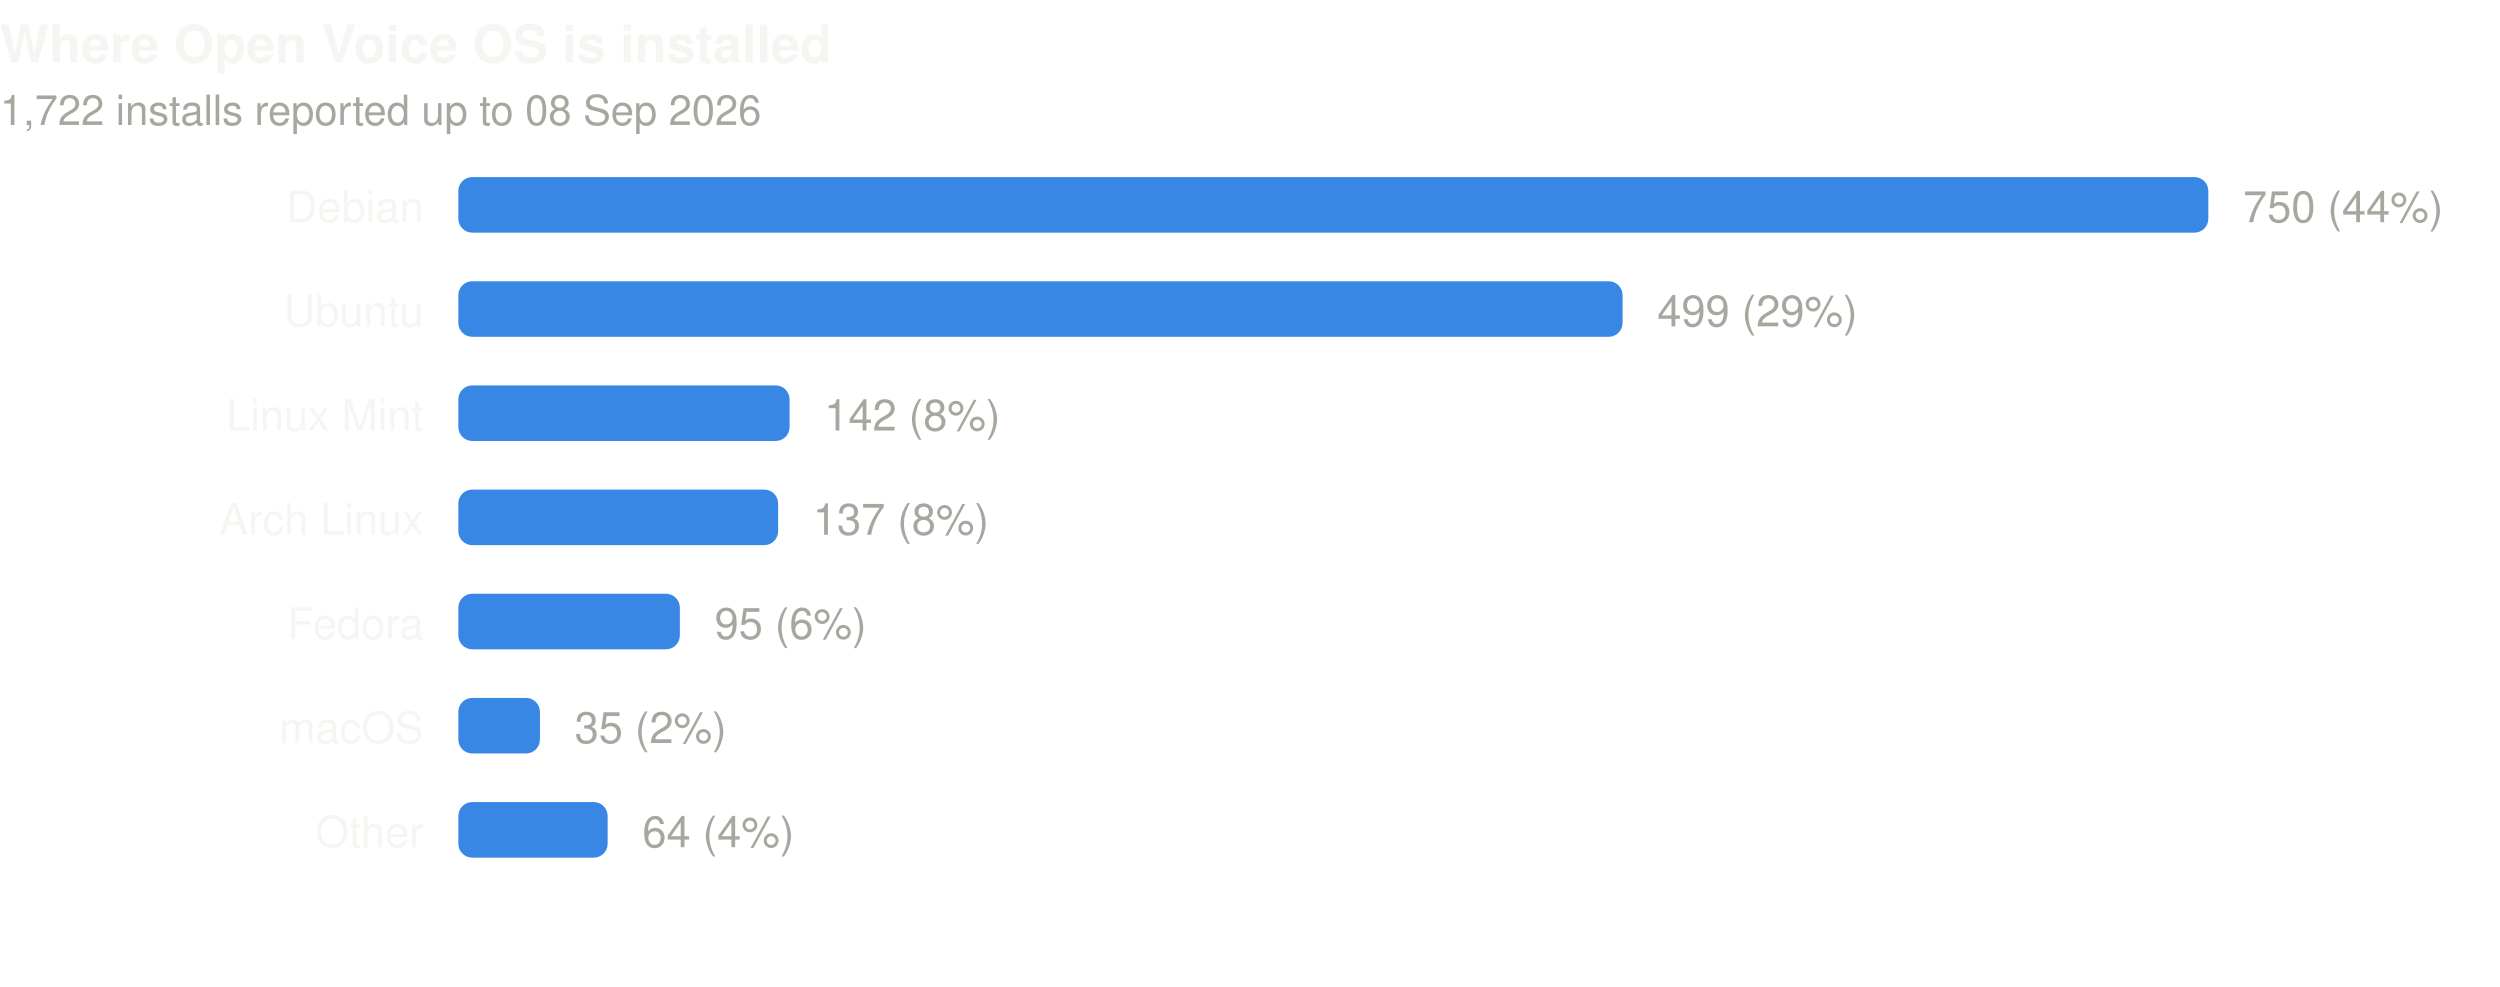
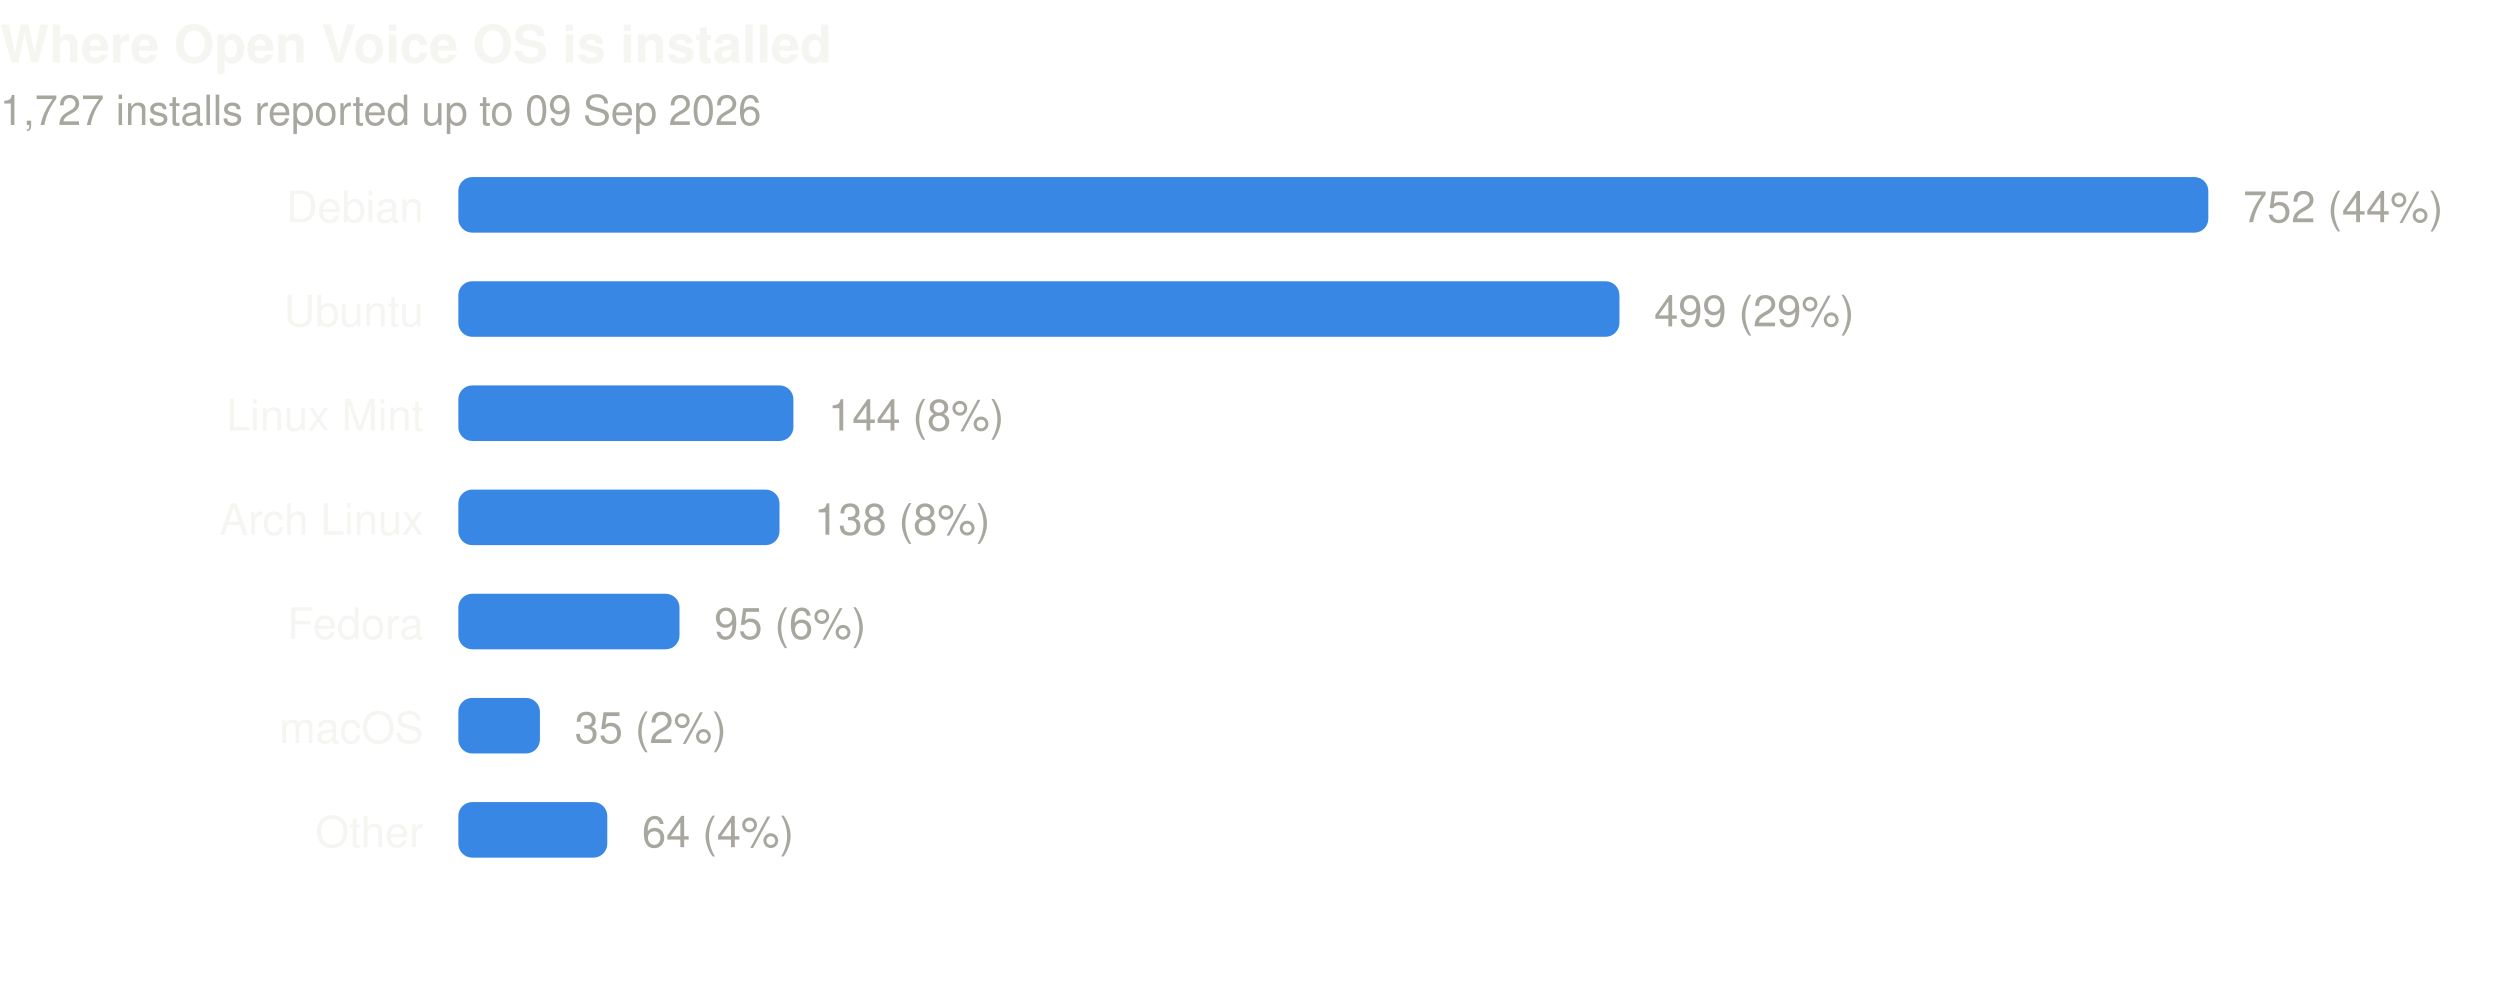
- <svg xmlns="http://www.w3.org/2000/svg" width="720" height="284" viewBox="0 0 720 284" role="img" aria-label="Where Open Voice OS is installed. 1,722 installs reported up to 08 Sep 2026">
+ <svg xmlns="http://www.w3.org/2000/svg" width="720" height="284" viewBox="0 0 720 284" role="img" aria-label="Where Open Voice OS is installed. 1,727 installs reported up to 09 Sep 2026">
  <text x="0" y="18" font-family="ui-sans-serif,-apple-system,BlinkMacSystemFont,'Segoe UI',Helvetica,Arial,sans-serif" font-size="15" font-weight="600" fill="#f5f5f2">Where Open Voice OS is installed</text>
-   <text x="0" y="36" font-family="ui-sans-serif,-apple-system,BlinkMacSystemFont,'Segoe UI',Helvetica,Arial,sans-serif" font-size="12" fill="#a8a79f">1,722 installs reported up to 08 Sep 2026</text>
+   <text x="0" y="36" font-family="ui-sans-serif,-apple-system,BlinkMacSystemFont,'Segoe UI',Helvetica,Arial,sans-serif" font-size="12" fill="#a8a79f">1,727 installs reported up to 09 Sep 2026</text>
  <text x="122" y="64.0" text-anchor="end" font-family="ui-sans-serif,-apple-system,BlinkMacSystemFont,'Segoe UI',Helvetica,Arial,sans-serif" font-size="12.5" fill="#f5f5f2">Debian</text>
  <rect x="132" y="51.0" width="504.0" height="16" rx="4" fill="#3987e5" />
-   <text x="646.0" y="64.0" font-family="ui-sans-serif,-apple-system,BlinkMacSystemFont,'Segoe UI',Helvetica,Arial,sans-serif" font-size="12.5" fill="#a8a79f">750 (44%)</text>
+   <text x="646.0" y="64.0" font-family="ui-sans-serif,-apple-system,BlinkMacSystemFont,'Segoe UI',Helvetica,Arial,sans-serif" font-size="12.5" fill="#a8a79f">752 (44%)</text>
  <text x="122" y="94.0" text-anchor="end" font-family="ui-sans-serif,-apple-system,BlinkMacSystemFont,'Segoe UI',Helvetica,Arial,sans-serif" font-size="12.5" fill="#f5f5f2">Ubuntu</text>
-   <rect x="132" y="81.0" width="335.3" height="16" rx="4" fill="#3987e5" />
-   <text x="477.3" y="94.0" font-family="ui-sans-serif,-apple-system,BlinkMacSystemFont,'Segoe UI',Helvetica,Arial,sans-serif" font-size="12.5" fill="#a8a79f">499 (29%)</text>
+   <rect x="132" y="81.0" width="334.4" height="16" rx="4" fill="#3987e5" />
+   <text x="476.4" y="94.0" font-family="ui-sans-serif,-apple-system,BlinkMacSystemFont,'Segoe UI',Helvetica,Arial,sans-serif" font-size="12.5" fill="#a8a79f">499 (29%)</text>
  <text x="122" y="124.0" text-anchor="end" font-family="ui-sans-serif,-apple-system,BlinkMacSystemFont,'Segoe UI',Helvetica,Arial,sans-serif" font-size="12.5" fill="#f5f5f2">Linux Mint</text>
-   <rect x="132" y="111.0" width="95.4" height="16" rx="4" fill="#3987e5" />
-   <text x="237.4" y="124.0" font-family="ui-sans-serif,-apple-system,BlinkMacSystemFont,'Segoe UI',Helvetica,Arial,sans-serif" font-size="12.5" fill="#a8a79f">142 (8%)</text>
+   <rect x="132" y="111.0" width="96.5" height="16" rx="4" fill="#3987e5" />
+   <text x="238.5" y="124.0" font-family="ui-sans-serif,-apple-system,BlinkMacSystemFont,'Segoe UI',Helvetica,Arial,sans-serif" font-size="12.5" fill="#a8a79f">144 (8%)</text>
  <text x="122" y="154.0" text-anchor="end" font-family="ui-sans-serif,-apple-system,BlinkMacSystemFont,'Segoe UI',Helvetica,Arial,sans-serif" font-size="12.5" fill="#f5f5f2">Arch Linux</text>
-   <rect x="132" y="141.0" width="92.1" height="16" rx="4" fill="#3987e5" />
-   <text x="234.1" y="154.0" font-family="ui-sans-serif,-apple-system,BlinkMacSystemFont,'Segoe UI',Helvetica,Arial,sans-serif" font-size="12.5" fill="#a8a79f">137 (8%)</text>
+   <rect x="132" y="141.0" width="92.5" height="16" rx="4" fill="#3987e5" />
+   <text x="234.5" y="154.0" font-family="ui-sans-serif,-apple-system,BlinkMacSystemFont,'Segoe UI',Helvetica,Arial,sans-serif" font-size="12.5" fill="#a8a79f">138 (8%)</text>
  <text x="122" y="184.0" text-anchor="end" font-family="ui-sans-serif,-apple-system,BlinkMacSystemFont,'Segoe UI',Helvetica,Arial,sans-serif" font-size="12.5" fill="#f5f5f2">Fedora</text>
-   <rect x="132" y="171.0" width="63.8" height="16" rx="4" fill="#3987e5" />
-   <text x="205.8" y="184.0" font-family="ui-sans-serif,-apple-system,BlinkMacSystemFont,'Segoe UI',Helvetica,Arial,sans-serif" font-size="12.5" fill="#a8a79f">95 (6%)</text>
+   <rect x="132" y="171.0" width="63.7" height="16" rx="4" fill="#3987e5" />
+   <text x="205.7" y="184.0" font-family="ui-sans-serif,-apple-system,BlinkMacSystemFont,'Segoe UI',Helvetica,Arial,sans-serif" font-size="12.5" fill="#a8a79f">95 (6%)</text>
  <text x="122" y="214.0" text-anchor="end" font-family="ui-sans-serif,-apple-system,BlinkMacSystemFont,'Segoe UI',Helvetica,Arial,sans-serif" font-size="12.5" fill="#f5f5f2">macOS</text>
  <rect x="132" y="201.0" width="23.5" height="16" rx="4" fill="#3987e5" />
  <text x="165.5" y="214.0" font-family="ui-sans-serif,-apple-system,BlinkMacSystemFont,'Segoe UI',Helvetica,Arial,sans-serif" font-size="12.5" fill="#a8a79f">35 (2%)</text>
  <text x="122" y="244.0" text-anchor="end" font-family="ui-sans-serif,-apple-system,BlinkMacSystemFont,'Segoe UI',Helvetica,Arial,sans-serif" font-size="12.5" fill="#f5f5f2">Other</text>
-   <rect x="132" y="231.0" width="43.0" height="16" rx="4" fill="#3987e5" />
-   <text x="185.0" y="244.0" font-family="ui-sans-serif,-apple-system,BlinkMacSystemFont,'Segoe UI',Helvetica,Arial,sans-serif" font-size="12.5" fill="#a8a79f">64 (4%)</text>
+   <rect x="132" y="231.0" width="42.9" height="16" rx="4" fill="#3987e5" />
+   <text x="184.9" y="244.0" font-family="ui-sans-serif,-apple-system,BlinkMacSystemFont,'Segoe UI',Helvetica,Arial,sans-serif" font-size="12.5" fill="#a8a79f">64 (4%)</text>
</svg>
